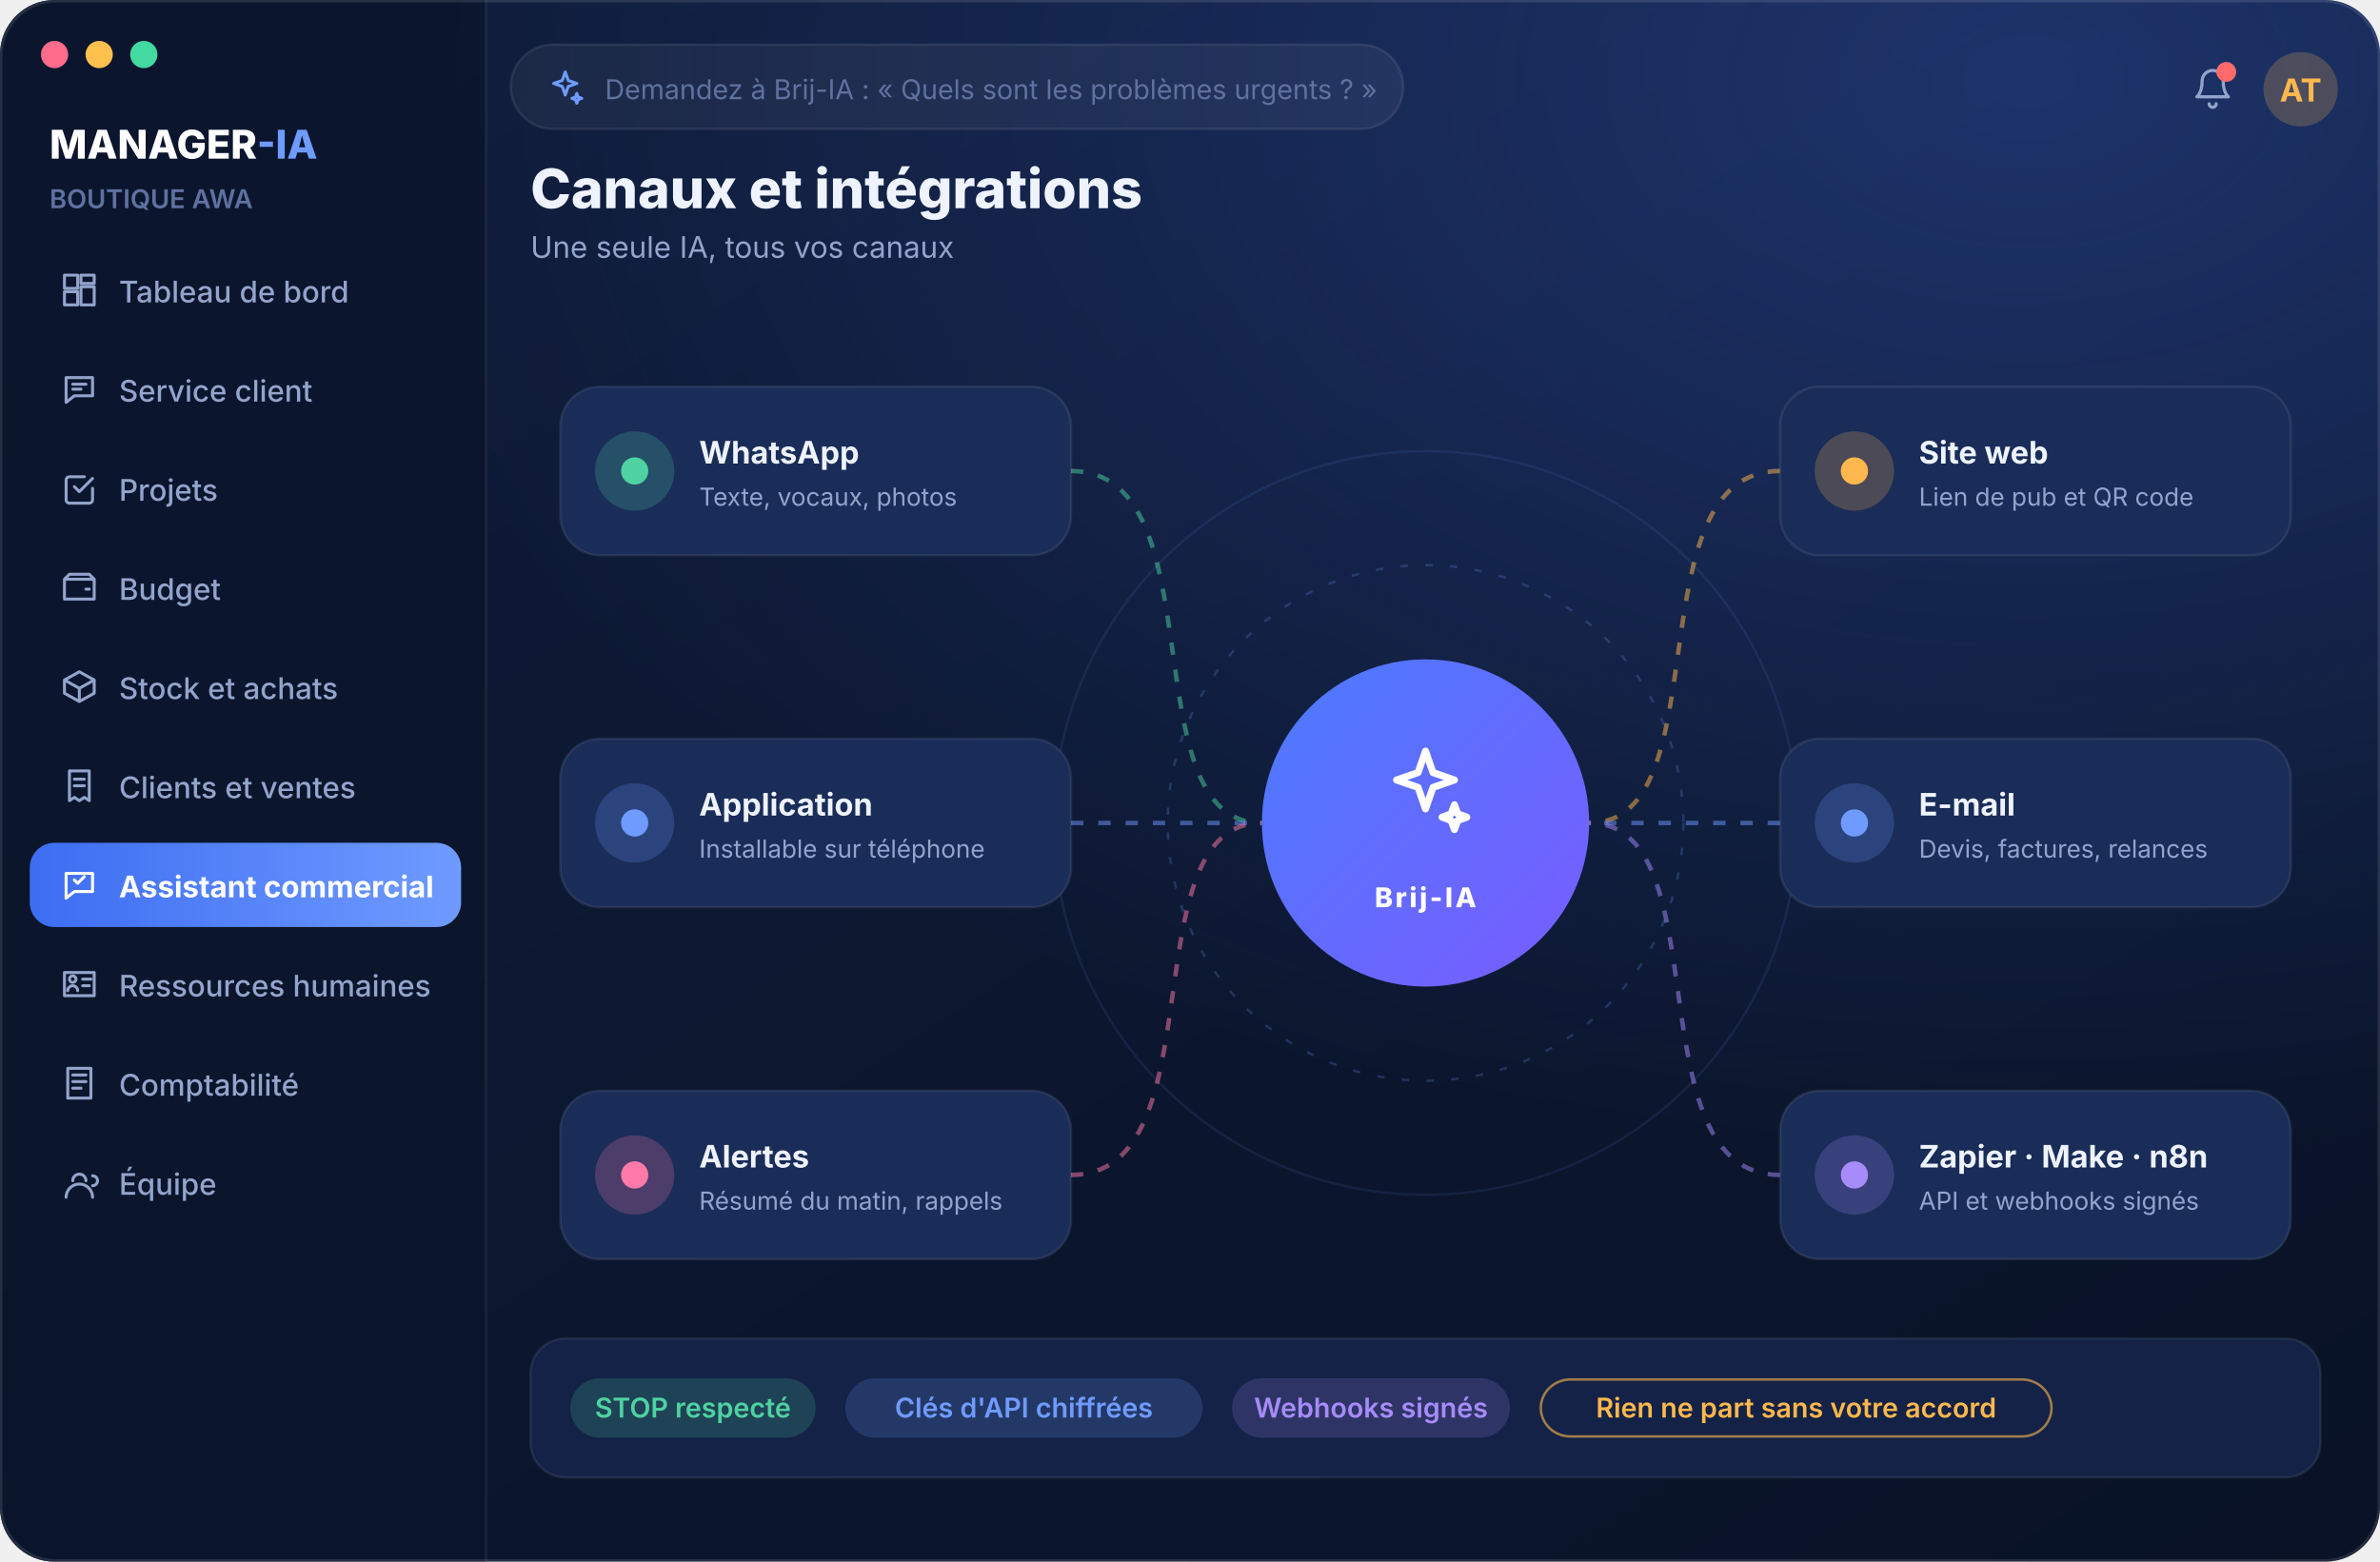
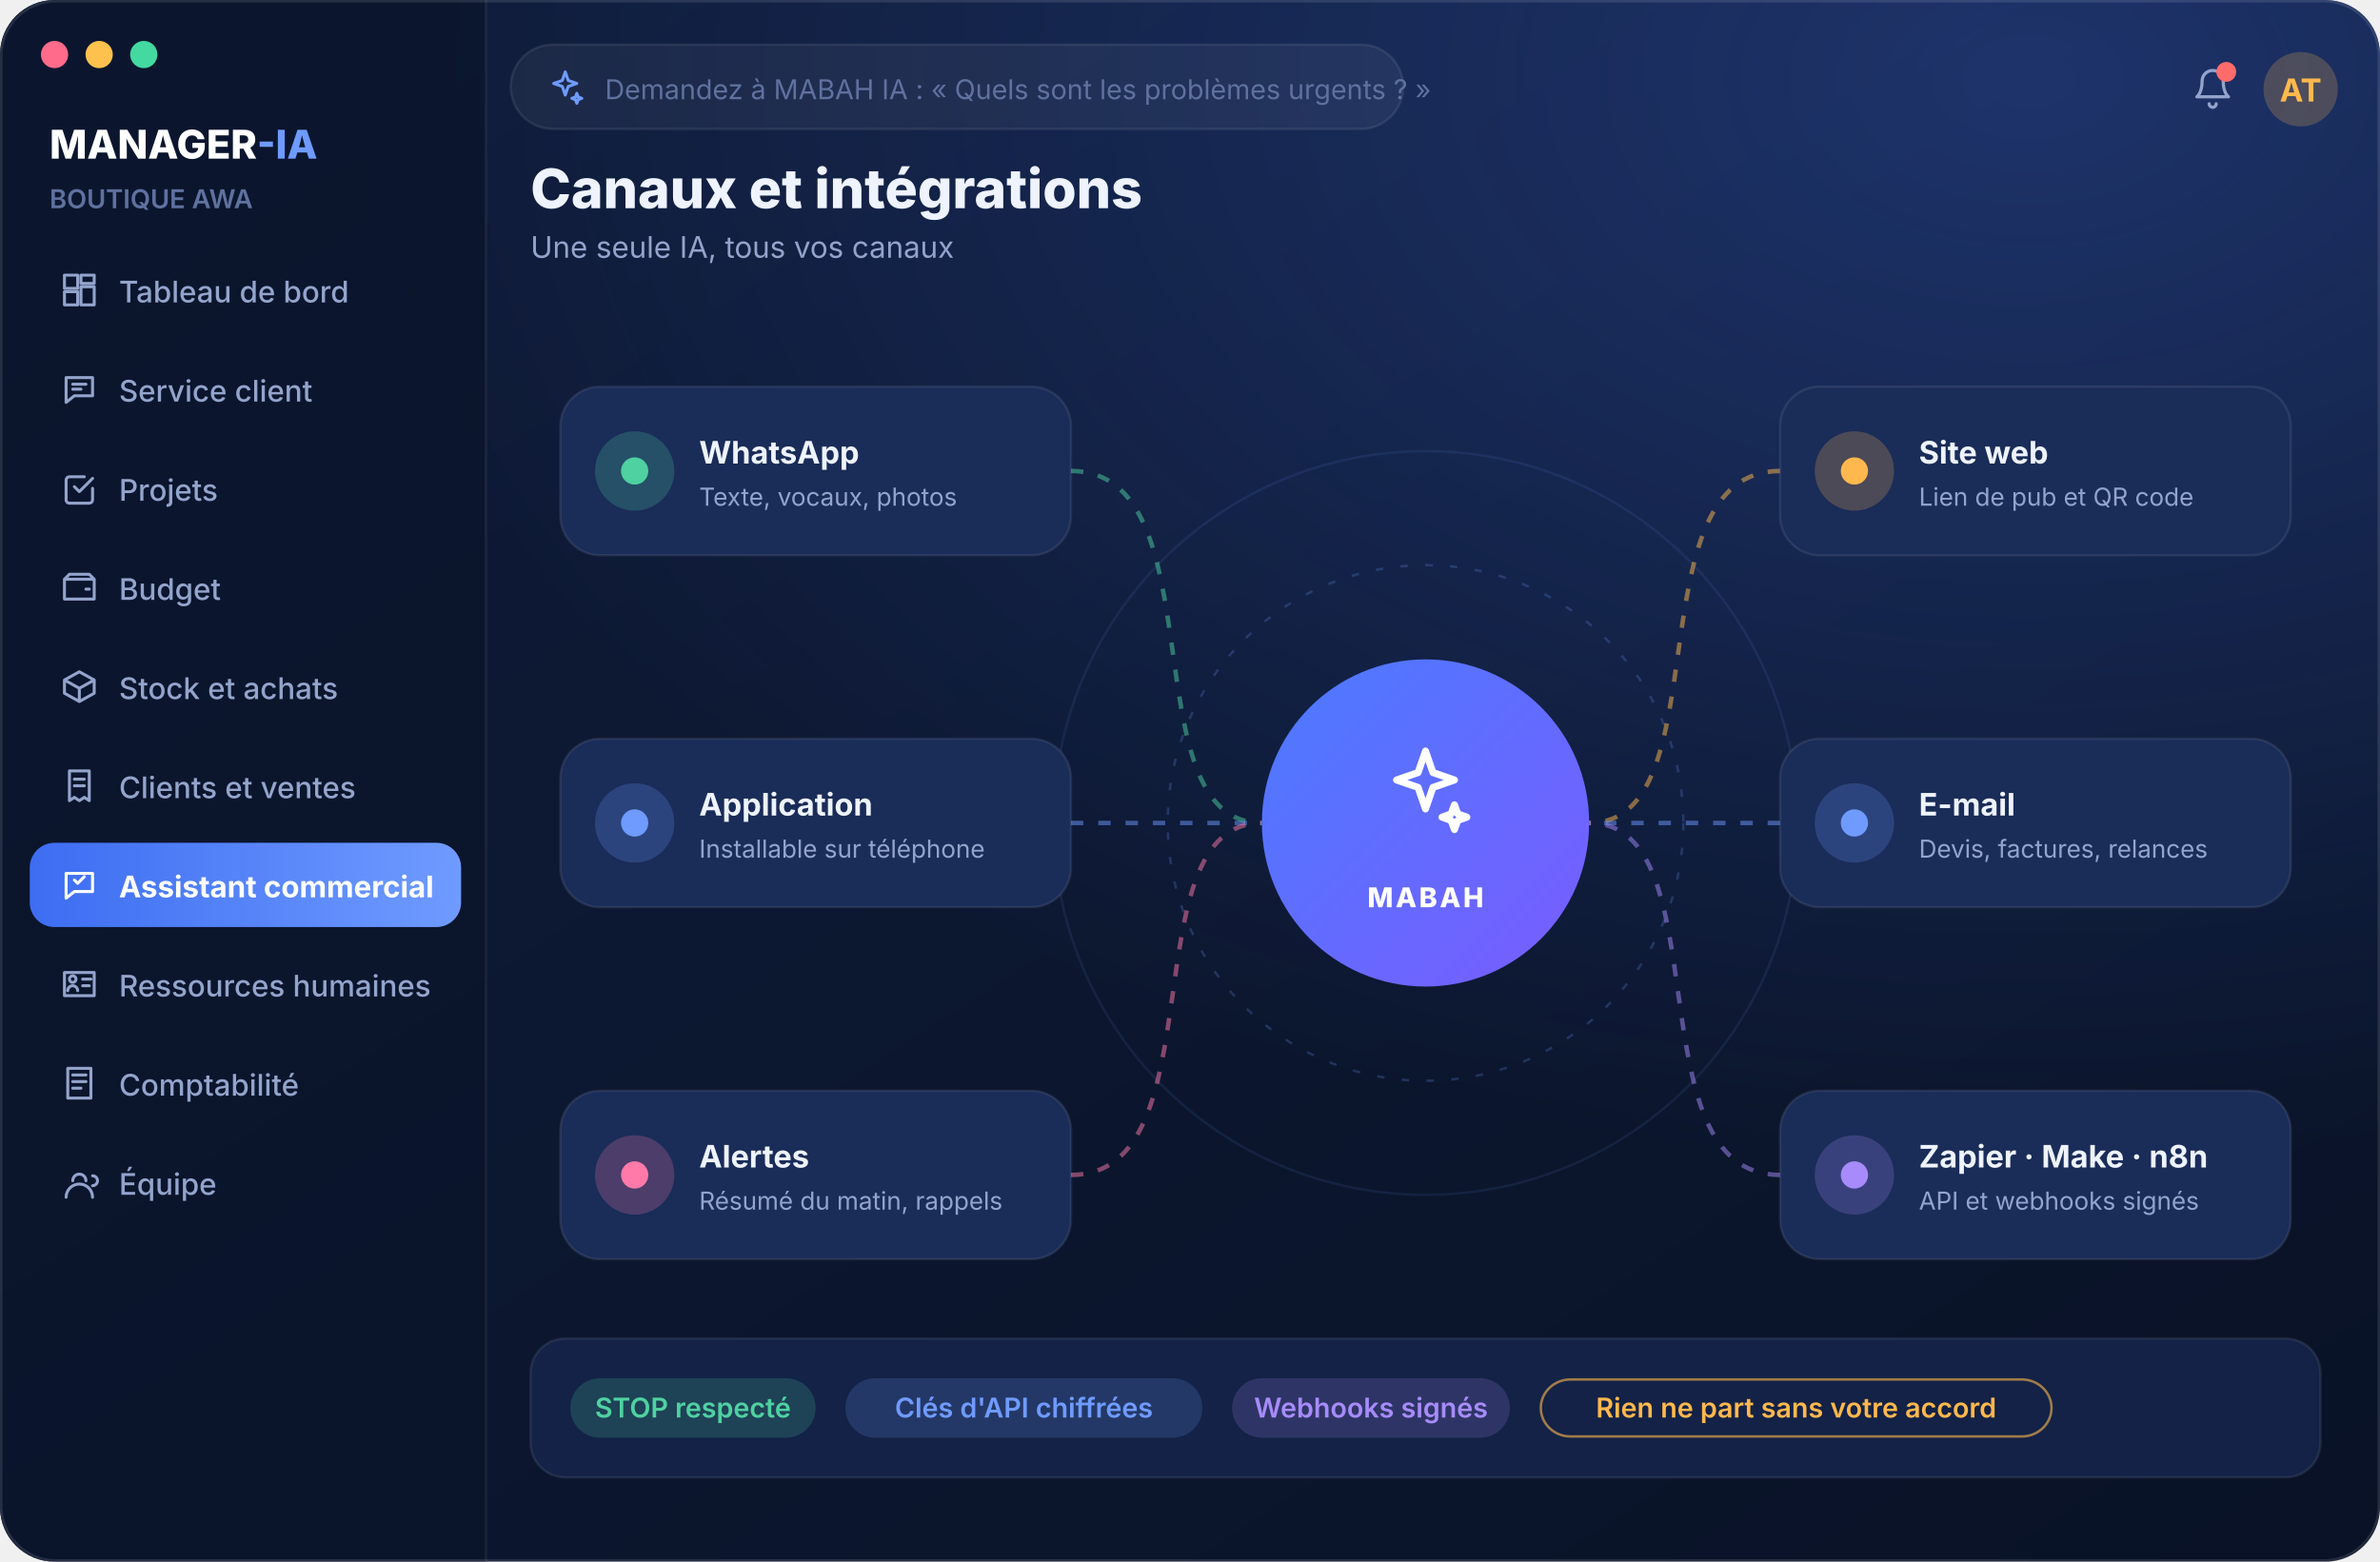
<svg xmlns="http://www.w3.org/2000/svg" viewBox="0 0 960 630" font-family="Inter,'Segoe UI',system-ui,-apple-system,Roboto,Arial,sans-serif" role="img">
  <defs>
    <linearGradient id="gBg" x1="0" y1="0" x2="1" y2="1">
      <stop offset="0" stop-color="#0f1c3a" />
      <stop offset="1" stop-color="#091226" />
    </linearGradient>
    <linearGradient id="gSide" x1="0" y1="0" x2="1" y2="0">
      <stop offset="0" stop-color="#3d6df2" />
      <stop offset="1" stop-color="#6f9bff" />
    </linearGradient>
    <linearGradient id="gBtn" x1="0" y1="0" x2="1" y2="1">
      <stop offset="0" stop-color="#4a7bff" />
      <stop offset="1" stop-color="#7a5cff" />
    </linearGradient>
    <linearGradient id="g1" x1="0" y1="0" x2="0" y2="1">
      <stop offset="0" stop-color="#4fd1a1" stop-opacity=".38" />
      <stop offset="1" stop-color="#4fd1a1" stop-opacity="0" />
    </linearGradient>
    <linearGradient id="g2" x1="0" y1="0" x2="0" y2="1">
      <stop offset="0" stop-color="#6f9bff" stop-opacity=".4" />
      <stop offset="1" stop-color="#6f9bff" stop-opacity="0" />
    </linearGradient>
    <radialGradient id="gGlow" cx=".85" cy=".05" r=".7">
      <stop offset="0" stop-color="#4a7bff" stop-opacity=".28" />
      <stop offset="1" stop-color="#4a7bff" stop-opacity="0" />
    </radialGradient>
    <clipPath id="win">
      <rect x="0" y="0" width="960" height="630" rx="22" />
    </clipPath>
  </defs>
  <g clip-path="url(#win)">
    <rect width="960" height="630" fill="url(#gBg)" />
    <rect width="960" height="630" fill="url(#gGlow)" />
    <rect x="0" y="0" width="196" height="630" fill="#0a1329" opacity=".72" />
    <line x1="196" y1="0" x2="196" y2="630" stroke="#ffffff10" />
    <circle cx="22" cy="22" r="5.5" fill="#ff6b8a" />
    <circle cx="40" cy="22" r="5.5" fill="#ffc14d" />
    <circle cx="58" cy="22" r="5.5" fill="#43d9a0" />
    <text x="20" y="64" font-size="16" font-weight="800" fill="#fff">MANAGER<tspan fill="#6f9bff">-IA</tspan>
    </text>
    <text x="20" y="84" font-size="10.5" fill="#5f719f" font-weight="600">BOUTIQUE AWA</text>
    <path d="M3 3h8v8H3zM13 3h8v5h-8zM13 10h8v11h-8zM3 13h8v8H3z" transform="translate(24 109) scale(0.6666667)" fill="none" stroke="#93a4cc" stroke-width="1.8" stroke-linecap="round" stroke-linejoin="round" />
    <text x="48" y="122" font-size="12" font-weight="500" fill="#93a4cc" text-anchor="start">Tableau de bord</text>
    <path d="M4 5h16v11H9l-5 4zM8 9h8M8 12h5" transform="translate(24 149) scale(0.6666667)" fill="none" stroke="#93a4cc" stroke-width="1.8" stroke-linecap="round" stroke-linejoin="round" />
    <text x="48" y="162" font-size="12" font-weight="500" fill="#93a4cc" text-anchor="start">Service client</text>
    <path d="M9 11l3 3 8-8M20 12v7a2 2 0 01-2 2H6a2 2 0 01-2-2V7a2 2 0 012-2h9" transform="translate(24 189) scale(0.6666667)" fill="none" stroke="#93a4cc" stroke-width="1.8" stroke-linecap="round" stroke-linejoin="round" />
    <text x="48" y="202" font-size="12" font-weight="500" fill="#93a4cc" text-anchor="start">Projets</text>
    <path d="M3 7h18v12H3zM3 7l3-3h12l3 3M16 13h2" transform="translate(24 229) scale(0.6666667)" fill="none" stroke="#93a4cc" stroke-width="1.8" stroke-linecap="round" stroke-linejoin="round" />
    <text x="48" y="242" font-size="12" font-weight="500" fill="#93a4cc" text-anchor="start">Budget</text>
    <path d="M21 8l-9-5-9 5v8l9 5 9-5zM3 8l9 5 9-5M12 13v8" transform="translate(24 269) scale(0.6666667)" fill="none" stroke="#93a4cc" stroke-width="1.8" stroke-linecap="round" stroke-linejoin="round" />
    <text x="48" y="282" font-size="12" font-weight="500" fill="#93a4cc" text-anchor="start">Stock et achats</text>
    <path d="M6 3h12v18l-3-2-3 2-3-2-3 2zM9 8h6M9 12h6" transform="translate(24 309) scale(0.6666667)" fill="none" stroke="#93a4cc" stroke-width="1.8" stroke-linecap="round" stroke-linejoin="round" />
    <text x="48" y="322" font-size="12" font-weight="500" fill="#93a4cc" text-anchor="start">Clients et ventes</text>
    <rect x="12" y="340" width="174" height="34" rx="10" fill="url(#gSide)" />
    <path d="M4 5h16v11H9l-5 4zM9 9l2 2 4-4" transform="translate(24 349) scale(0.6666667)" fill="none" stroke="#ffffff" stroke-width="1.8" stroke-linecap="round" stroke-linejoin="round" />
    <text x="48" y="362" font-size="12" font-weight="700" fill="#ffffff" text-anchor="start">Assistant commercial</text>
    <path d="M3 5h18v14H3zM8 11a2 2 0 100-4 2 2 0 000 4zM5 16a3 3 0 016 0M14 9h5M14 13h4" transform="translate(24 389) scale(0.6666667)" fill="none" stroke="#93a4cc" stroke-width="1.8" stroke-linecap="round" stroke-linejoin="round" />
    <text x="48" y="402" font-size="12" font-weight="500" fill="#93a4cc" text-anchor="start">Ressources humaines</text>
    <path d="M5 3h14v18H5zM8 7h8M8 11h8M8 15h5" transform="translate(24 429) scale(0.6666667)" fill="none" stroke="#93a4cc" stroke-width="1.8" stroke-linecap="round" stroke-linejoin="round" />
    <text x="48" y="442" font-size="12" font-weight="500" fill="#93a4cc" text-anchor="start">Comptabilité</text>
    <path d="M16 11a4 4 0 10-8 0M4 21a8 8 0 0116 0M20 8a3 3 0 010 6" transform="translate(24 469) scale(0.6666667)" fill="none" stroke="#93a4cc" stroke-width="1.8" stroke-linecap="round" stroke-linejoin="round" />
    <text x="48" y="482" font-size="12" font-weight="500" fill="#93a4cc" text-anchor="start">Équipe</text>
    <rect x="206" y="18" width="360" height="34" rx="17" fill="#ffffff0d" stroke="#ffffff14" />
    <path d="M12 3l1.8 5.2L19 10l-5.2 1.8L12 17l-1.8-5.2L5 10l5.2-1.8zM19 16l.8 2.2L22 19l-2.2.8L19 22l-.8-2.2L16 19l2.2-.8z" transform="translate(220 27) scale(0.6666667)" fill="none" stroke="#6f9bff" stroke-width="1.8" stroke-linecap="round" stroke-linejoin="round" />
-     <text x="244" y="40" font-size="11" font-weight="400" fill="#5f719f" text-anchor="start">Demandez à Brij-IA : « Quels sont les problèmes urgents ? »</text>
+     <text x="244" y="40" font-size="11" font-weight="400" fill="#5f719f" text-anchor="start">Demandez à MABAH IA : « Quels sont les problèmes urgents ? »</text>
    <path d="M6 8a6 6 0 1112 0c0 7 3 9 3 9H3s3-2 3-9M10 21a2 2 0 004 0" transform="translate(884 27) scale(0.7083333)" fill="none" stroke="#93a4cc" stroke-width="1.8" stroke-linecap="round" stroke-linejoin="round" />
    <circle cx="898" cy="29" r="4" fill="#ff6b6b" />
    <circle cx="928" cy="36" r="15" fill="#ffb84d" opacity=".22" />
    <text x="928" y="40.95" font-size="12.75" font-weight="700" fill="#ffb84d" text-anchor="middle">AT</text>
    <text x="214" y="84" font-size="22" font-weight="800" fill="#eef3ff" text-anchor="start">Canaux et intégrations</text>
    <text x="214" y="104" font-size="12" font-weight="400" fill="#93a4cc" text-anchor="start">Une seule IA, tous vos canaux</text>
    <circle cx="575.0" cy="332" r="150" fill="none" stroke="#6f9bff" stroke-opacity=".10" />
    <circle cx="575.0" cy="332" r="104" fill="none" stroke="#6f9bff" stroke-opacity=".22" stroke-dasharray="3 7" />
    <path d="M432 190 C492 190 455.0 332 509.0 332" fill="none" stroke="#4fd1a1" stroke-opacity=".5" stroke-width="1.8" stroke-dasharray="5 6" />
    <path d="M432 332 C492 332 455.0 332 509.0 332" fill="none" stroke="#6f9bff" stroke-opacity=".5" stroke-width="1.8" stroke-dasharray="5 6" />
    <path d="M432 474 C492 474 455.0 332 509.0 332" fill="none" stroke="#ff7aa8" stroke-opacity=".5" stroke-width="1.8" stroke-dasharray="5 6" />
    <path d="M718 190 C658 190 695.0 332 641.0 332" fill="none" stroke="#ffb84d" stroke-opacity=".5" stroke-width="1.8" stroke-dasharray="5 6" />
    <path d="M718 332 C658 332 695.0 332 641.0 332" fill="none" stroke="#6f9bff" stroke-opacity=".5" stroke-width="1.8" stroke-dasharray="5 6" />
    <path d="M718 474 C658 474 695.0 332 641.0 332" fill="none" stroke="#a78bfa" stroke-opacity=".5" stroke-width="1.8" stroke-dasharray="5 6" />
    <circle cx="575.0" cy="332" r="66" fill="url(#gBtn)" />
    <path d="M12 3l1.8 5.2L19 10l-5.2 1.8L12 17l-1.8-5.2L5 10l5.2-1.8zM19 16l.8 2.2L22 19l-2.2.8L19 22l-.8-2.2L16 19l2.2-.8z" transform="translate(555.0 298) scale(1.666667)" fill="none" stroke="#fff" stroke-width="1.7" stroke-linecap="round" stroke-linejoin="round" />
-     <text x="575.0" y="366" font-size="11" font-weight="800" fill="#fff" text-anchor="middle" letter-spacing="1">Brij-IA</text>
+     <text x="575.0" y="366" font-size="11" font-weight="800" fill="#fff" text-anchor="middle" letter-spacing="1">MABAH</text>
    <rect x="226" y="156" width="206" height="68" rx="16" fill="#1a2c58" stroke="#ffffff14" />
    <circle cx="256" cy="190" r="16" fill="#4fd1a1" opacity=".22" />
    <circle cx="256" cy="190" r="5.5" fill="#4fd1a1" />
    <text x="282" y="187" font-size="12.5" font-weight="700" fill="#eef3ff" text-anchor="start">WhatsApp</text>
    <text x="282" y="204" font-size="10" font-weight="400" fill="#93a4cc" text-anchor="start">Texte, vocaux, photos</text>
    <rect x="226" y="298" width="206" height="68" rx="16" fill="#1a2c58" stroke="#ffffff14" />
    <circle cx="256" cy="332" r="16" fill="#6f9bff" opacity=".22" />
    <circle cx="256" cy="332" r="5.5" fill="#6f9bff" />
    <text x="282" y="329" font-size="12.5" font-weight="700" fill="#eef3ff" text-anchor="start">Application</text>
    <text x="282" y="346" font-size="10" font-weight="400" fill="#93a4cc" text-anchor="start">Installable sur téléphone</text>
    <rect x="226" y="440" width="206" height="68" rx="16" fill="#1a2c58" stroke="#ffffff14" />
    <circle cx="256" cy="474" r="16" fill="#ff7aa8" opacity=".22" />
    <circle cx="256" cy="474" r="5.5" fill="#ff7aa8" />
    <text x="282" y="471" font-size="12.5" font-weight="700" fill="#eef3ff" text-anchor="start">Alertes</text>
    <text x="282" y="488" font-size="10" font-weight="400" fill="#93a4cc" text-anchor="start">Résumé du matin, rappels</text>
    <rect x="718" y="156" width="206" height="68" rx="16" fill="#1a2c58" stroke="#ffffff14" />
    <circle cx="748" cy="190" r="16" fill="#ffb84d" opacity=".22" />
    <circle cx="748" cy="190" r="5.5" fill="#ffb84d" />
    <text x="774" y="187" font-size="12.5" font-weight="700" fill="#eef3ff" text-anchor="start">Site web</text>
    <text x="774" y="204" font-size="10" font-weight="400" fill="#93a4cc" text-anchor="start">Lien de pub et QR code</text>
    <rect x="718" y="298" width="206" height="68" rx="16" fill="#1a2c58" stroke="#ffffff14" />
    <circle cx="748" cy="332" r="16" fill="#6f9bff" opacity=".22" />
    <circle cx="748" cy="332" r="5.5" fill="#6f9bff" />
    <text x="774" y="329" font-size="12.5" font-weight="700" fill="#eef3ff" text-anchor="start">E-mail</text>
    <text x="774" y="346" font-size="10" font-weight="400" fill="#93a4cc" text-anchor="start">Devis, factures, relances</text>
    <rect x="718" y="440" width="206" height="68" rx="16" fill="#1a2c58" stroke="#ffffff14" />
    <circle cx="748" cy="474" r="16" fill="#a78bfa" opacity=".22" />
    <circle cx="748" cy="474" r="5.5" fill="#a78bfa" />
    <text x="774" y="471" font-size="12.5" font-weight="700" fill="#eef3ff" text-anchor="start">Zapier · Make · n8n</text>
    <text x="774" y="488" font-size="10" font-weight="400" fill="#93a4cc" text-anchor="start">API et webhooks signés</text>
    <rect x="214" y="540" width="722" height="56" rx="14" fill="#132246" stroke="#ffffff14" />
    <rect x="230" y="556" width="99" height="24" rx="12.0" fill="#4fd1a1" opacity="0.18" />
    <text x="279.5" y="571.85" font-size="11" font-weight="600" fill="#4fd1a1" text-anchor="middle">STOP respecté</text>
    <rect x="341" y="556" width="144" height="24" rx="12.0" fill="#6f9bff" opacity="0.18" />
    <text x="413.0" y="571.85" font-size="11" font-weight="600" fill="#6f9bff" text-anchor="middle">Clés d'API chiffrées</text>
    <rect x="497" y="556" width="112" height="24" rx="12.0" fill="#a78bfa" opacity="0.18" />
    <text x="553.0" y="571.85" font-size="11" font-weight="600" fill="#a78bfa" text-anchor="middle">Webhooks signés</text>
    <rect x="621" y="556" width="207" height="24" rx="12.0" fill="#ffb84d" opacity="0" />
    <rect x="621.5" y="556.5" width="206" height="23" rx="12.0" fill="none" stroke="#ffb84d" opacity=".6" />
    <text x="724.5" y="571.85" font-size="11" font-weight="600" fill="#ffb84d" text-anchor="middle">Rien ne part sans votre accord</text>
  </g>
  <rect x=".5" y=".5" width="959" height="629" rx="22" fill="none" stroke="#ffffff1c" />
</svg>
